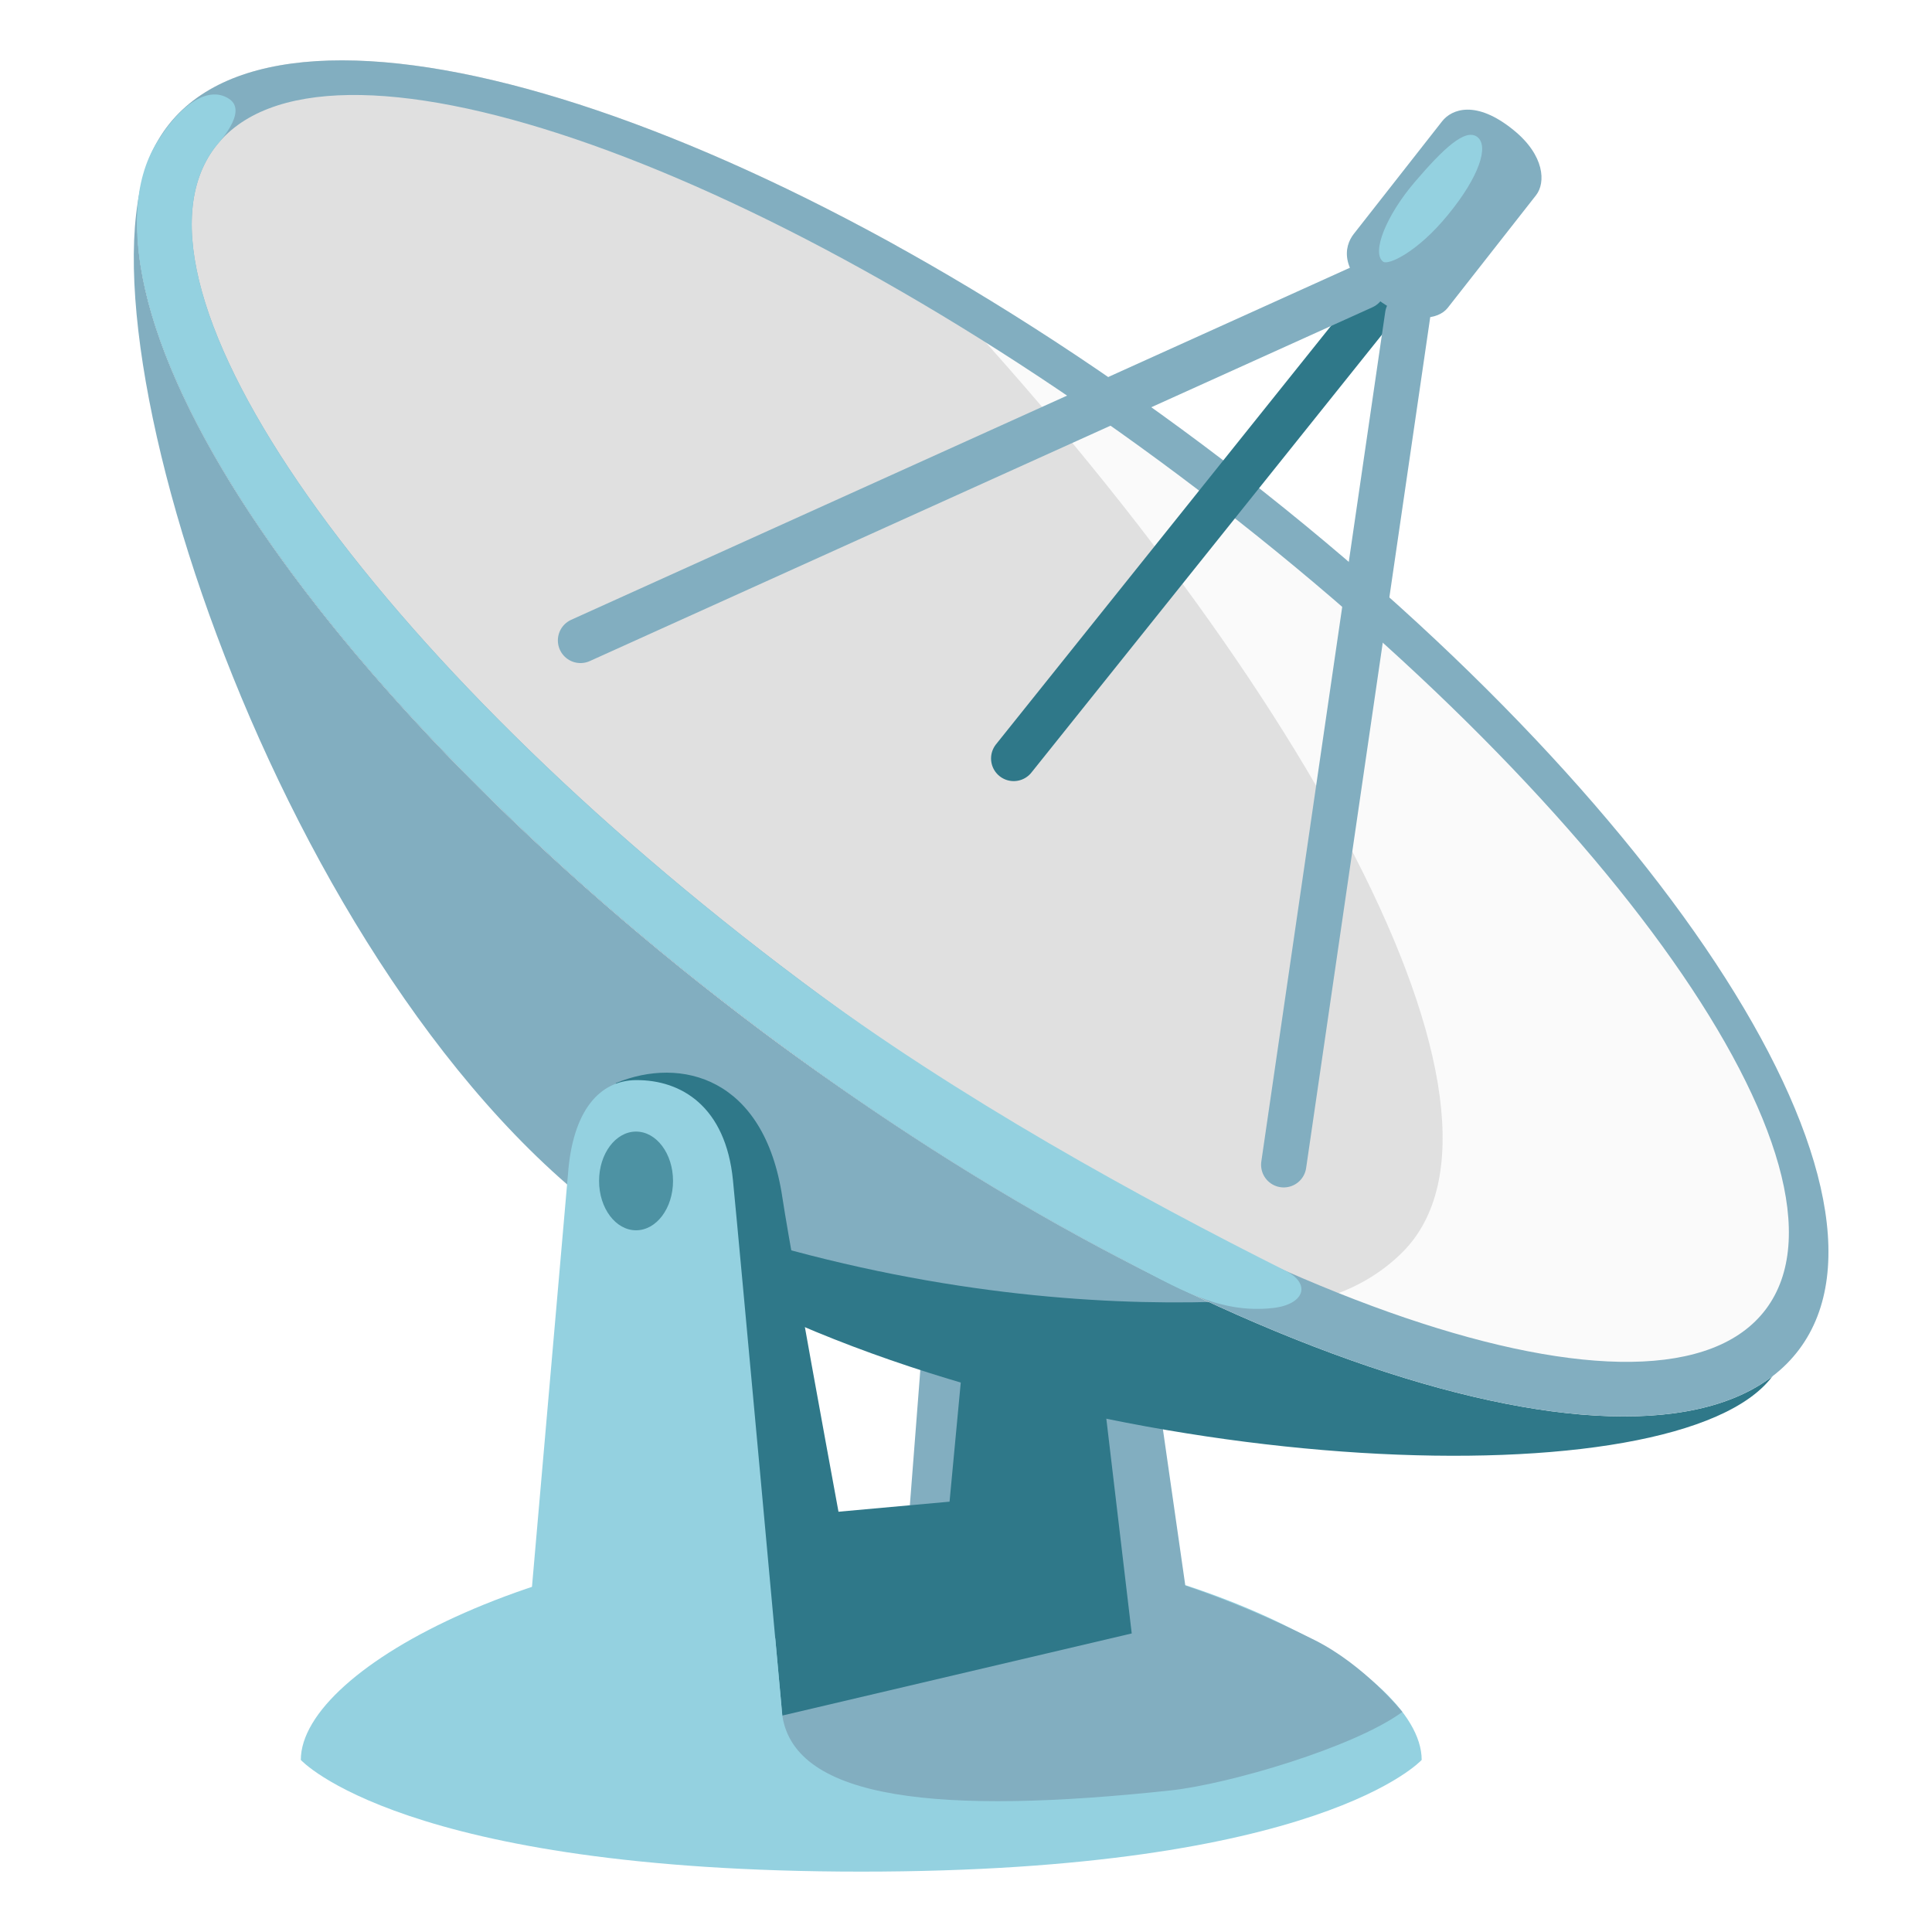
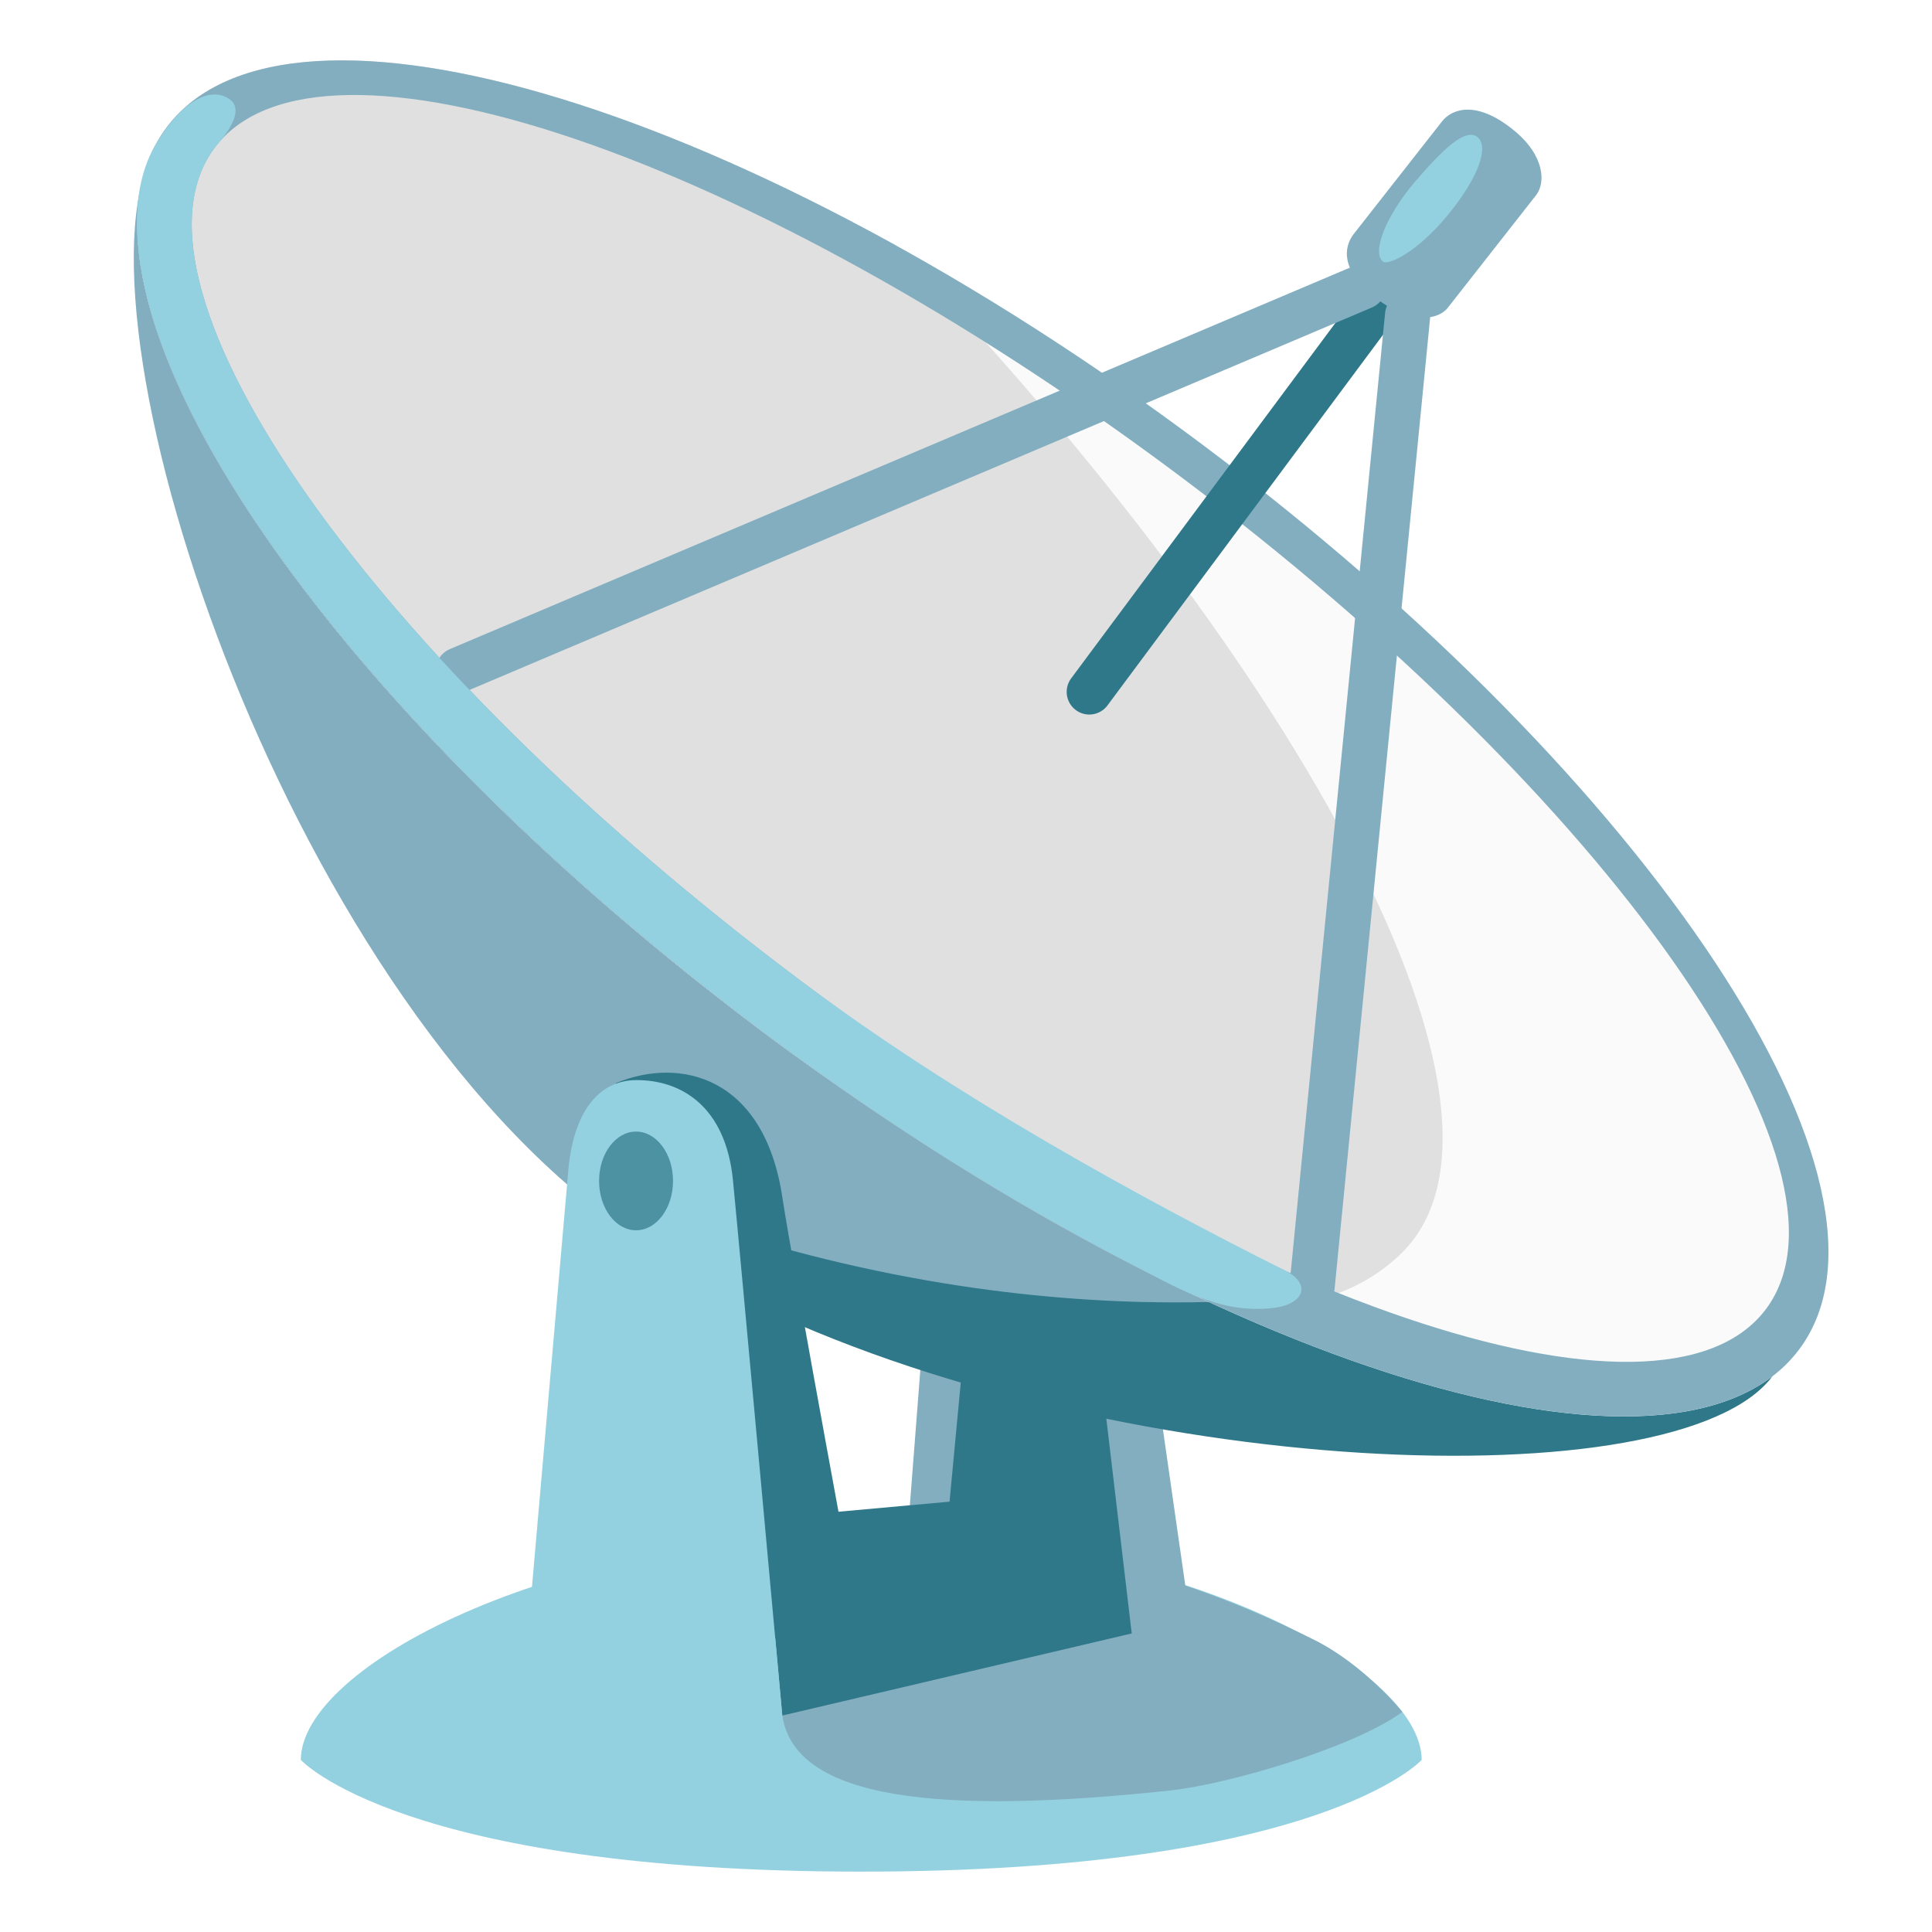
<svg xmlns="http://www.w3.org/2000/svg" version="1.1" id="Layer_4" x="0px" y="0px" viewBox="0 0 128 128" style="enable-background:new 0 0 128 128;" xml:space="preserve">
  <g>
    <path style="fill:#94D1E0;" d="M19.93,116.6c0-6.16,16.62-14.9,37.13-14.9s37.13,8.74,37.13,14.9c0,0-6.71,7.4-37.13,7.4   S19.93,116.6,19.93,116.6z" />
    <path style="fill:#82AEC0;" d="M87.08,108.65c-2.77-1.39-5.62-2.61-8.55-3.6l-2.28-15.91H61.1l-1.04,13.44   c-4.1,1.84-8.81,7.23-8.23,11.08c0.84,5.6,10.48,6.6,25.73,4.96c3.86-0.42,12.14-2.85,15.35-5.2   C92.91,113.43,90.44,110.33,87.08,108.65z" />
    <polygon style="fill:#2F7889;" points="73.22,93.34 63.7,91.1 62.91,99.49 50.64,100.6 51.83,113.66 74.98,108.22  " />
    <path style="fill:#82AEC0;" d="M117.23,91.34c-6.52,7.93-54.61,6.04-77.05-10.76S3.61,18.58,10.71,9.1L117.23,91.34z" />
    <path style="fill:#2F7889;" d="M117.43,91.18c0.82-1.1,1.06-2.02,0.81-3.35l-25.32-3c0,0-18.58,4.79-43.97-2.99l0.41,4.28   C73.6,98.05,111.19,99.52,117.43,91.18z" />
    <ellipse transform="matrix(0.5993 -0.8006 0.8006 0.5993 -13.0699 71.7353)" style="fill:#FAFAFA;" cx="65.12" cy="48.92" rx="24.3" ry="67.55" />
    <path style="fill:#E0E0E0;" d="M92.91,82.97c9.26-9.26-6.47-38.45-33.55-66.71C36.96,3.87,17.24,0.15,11.04,8.44   C3,19.19,20.69,46.02,50.55,68.38c9.54,7.14,20.56,13.62,29.51,17.88C85.72,87.33,90.19,85.69,92.91,82.97z" />
    <path style="fill:#2F7889;" d="M57.06,108.35l-16.26,0.55V71.76c4.33-1.8,9.84-0.37,11.03,7.55   C52.48,83.63,57.06,108.35,57.06,108.35z" />
    <path style="fill:#82AEC0;" d="M79.68,29.47C49.81,7.11,19.08-2.3,11.04,8.44s9.65,37.58,39.52,59.93   c29.87,22.36,60.6,31.77,68.64,21.03C127.24,78.66,109.55,51.83,79.68,29.47z M117,86.73c-6.92,9.25-35.54-0.48-63.92-21.73   S7.3,19.04,14.22,9.79c6.92-9.25,35.54,0.48,63.92,21.73C106.52,52.77,123.92,77.48,117,86.73z" />
    <path style="fill:#94D1E0;" d="M51.83,113.66l-16.93-4.58l2.73-31.29c0.31-4.2,2.08-6.21,4.51-6.23c3.03-0.02,5.94,1.78,6.42,6.63   C48.99,82.54,51.83,113.66,51.83,113.66z" />
    <ellipse style="opacity:0.7;fill:#2F7889;" cx="42.14" cy="78.24" rx="2.45" ry="3.27" />
-     <line style="fill:none;stroke:#2F7889;stroke-width:3;stroke-linecap:round;stroke-miterlimit:10;" x1="91.44" y1="19.92" x2="67.16" y2="50.25" />
-     <line style="fill:none;stroke:#82AEC0;stroke-width:3;stroke-linecap:round;stroke-miterlimit:10;" x1="38.46" y1="42.43" x2="90.31" y2="18.99" />
-     <line style="fill:none;stroke:#82AEC0;stroke-width:3;stroke-linecap:round;stroke-miterlimit:10;" x1="93.26" y1="20.88" x2="85.05" y2="77.17" />
+     <line style="fill:none;stroke:#2F7889;stroke-width:3;stroke-linecap:round;stroke-miterlimit:10;" x1="91.44" y1="19.92" x2="72.17" y2="45.84" />
+     <line style="fill:none;stroke:#82AEC0;stroke-width:3;stroke-linecap:round;stroke-miterlimit:10;" x1="30.38" y1="44.39" x2="90.31" y2="18.99" />
+     <line style="fill:none;stroke:#82AEC0;stroke-width:3;stroke-linecap:round;stroke-miterlimit:10;" x1="93.26" y1="20.88" x2="86.93" y2="85.22" />
    <path style="fill:#82AEC0;" d="M91.57,20.05c-2.92-2.04-2.52-3.73-1.88-4.55l5.85-7.46c0.64-0.82,2.26-1.44,4.74,0.58   c2.07,1.68,2.13,3.49,1.49,4.31l-5.85,7.46C95.28,21.21,93.54,21.43,91.57,20.05z" />
    <path style="fill:#94D1E0;" d="M91.64,17.34c-0.8-0.6,0.21-3.08,2.1-5.29s3.34-3.57,4.13-2.98c0.8,0.6,0.12,2.65-1.92,5.14   C93.92,16.71,91.97,17.59,91.64,17.34z" />
    <path style="fill:#94D1E0;" d="M14.22,9.79c0.23-0.3,2.2-2.35,1-3.21c-1.3-0.92-3.17,0.17-4.8,2.81   c-3.29,5.3,0.37,13.76,1.15,15.56c5.47,12.64,19.69,28.96,39,43.42c8.1,6.06,16.25,11.16,24.01,15.18   c3.42,1.77,6.15,3.51,9.75,3.11c2.08-0.23,2.58-1.6,0.82-2.48C75.71,79.44,63.42,72.74,53.08,65C24.7,43.76,7.3,19.04,14.22,9.79z" />
  </g>
</svg>
